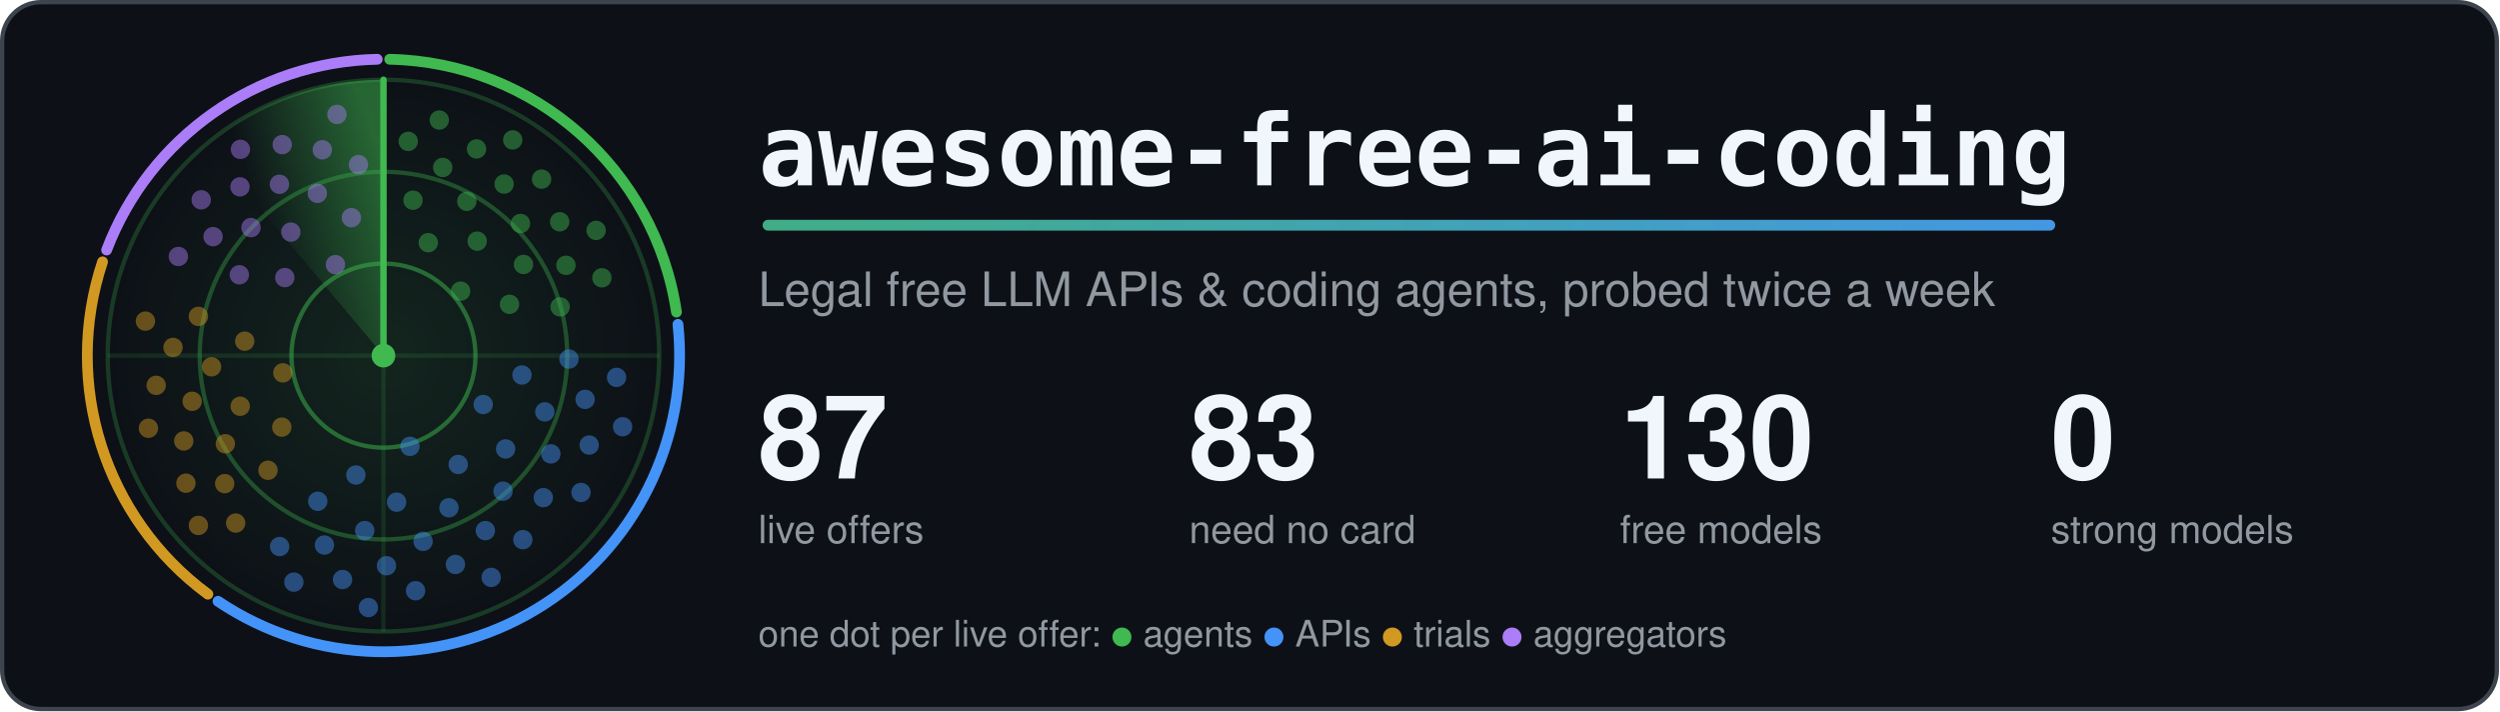
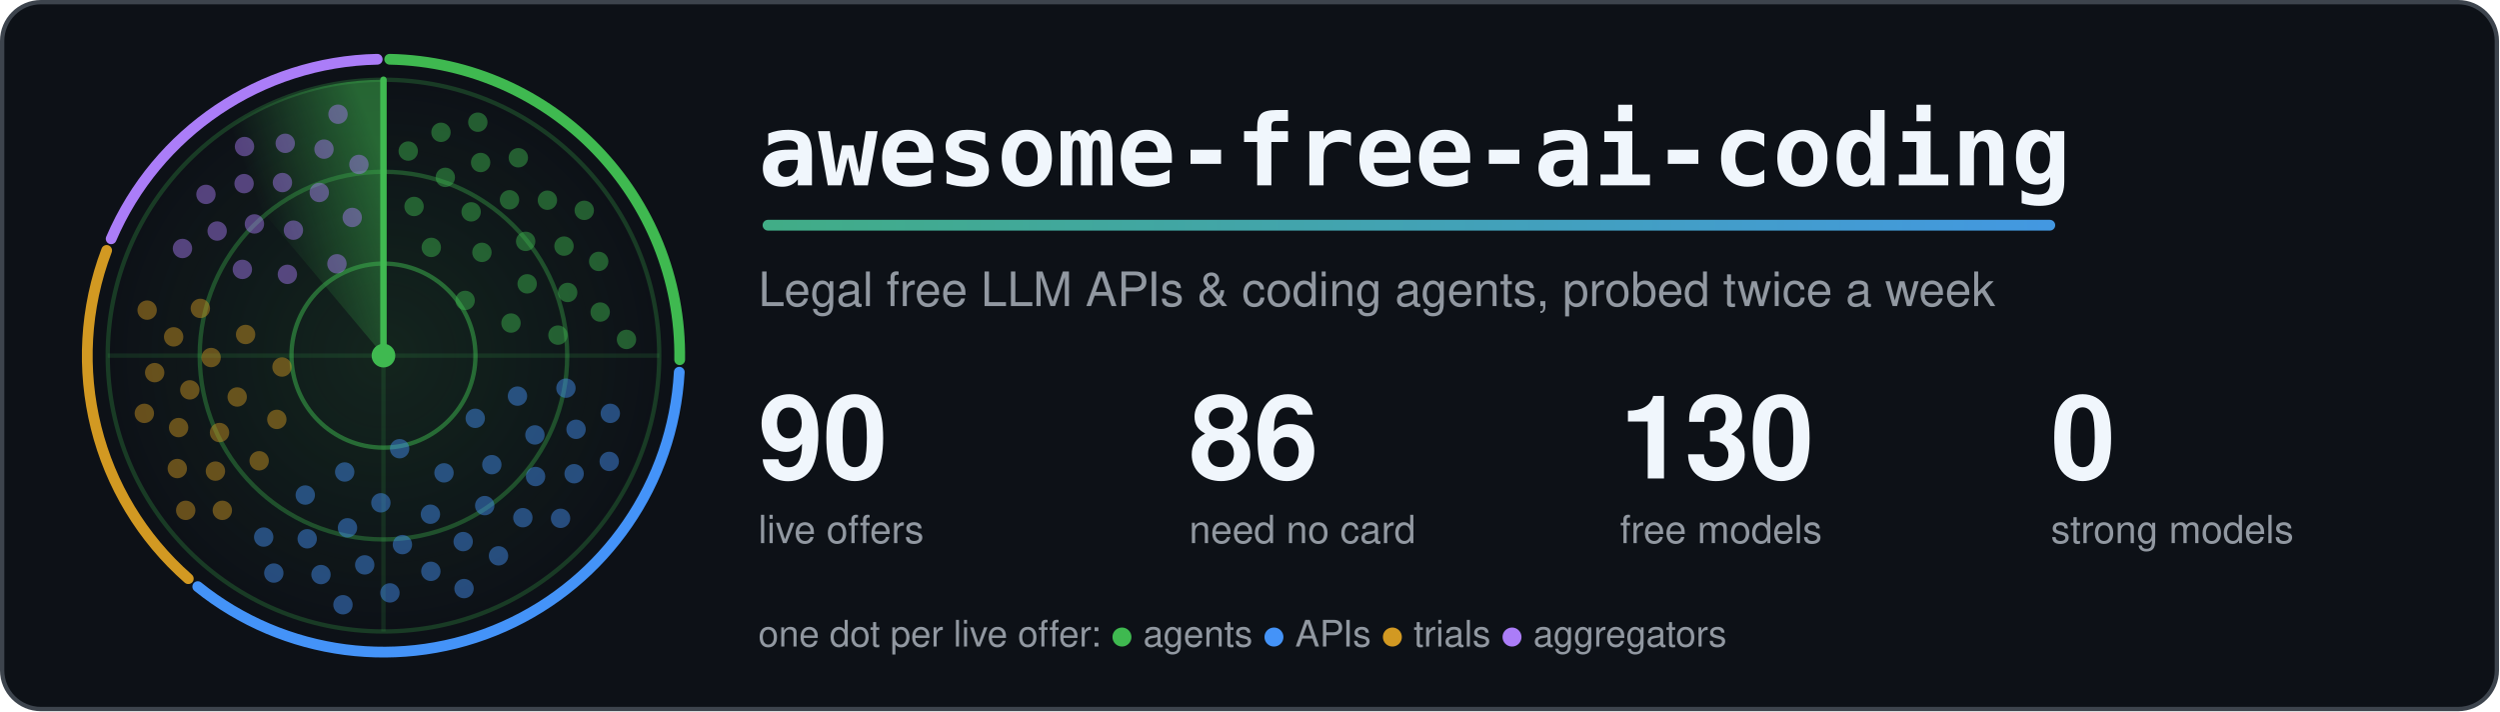
<svg xmlns="http://www.w3.org/2000/svg" width="1160" height="330" viewBox="0 0 1160 330" role="img" aria-labelledby="title">
  <style>.card{fill:#0d1117;stroke:#3d444d}.t{fill:#f0f6fc}.m{fill:#9198a1}.ring{stroke:#3fb950}.hub{fill:#3fb950}.beam{stroke:#3fb950}.s0,.s1,.g0,.g1{stop-color:#3fb950}.a0{stop-color:#3fb950}.a1{stop-color:#4493f8}.dot.agents,.key.agents{fill:#3fb950}.rim.agents{stroke:#3fb950}.dot.apis,.key.apis{fill:#4493f8}.rim.apis{stroke:#4493f8}.dot.trials,.key.trials{fill:#d29922}.rim.trials{stroke:#d29922}.dot.aggregators,.key.aggregators{fill:#ab7df8}.rim.aggregators{stroke:#ab7df8}.rim{fill:none}.s0{stop-opacity:.5}.s1,.g1{stop-opacity:0}.g0{stop-opacity:.12}.dot{opacity:.45;animation:ping 6s linear infinite}@keyframes ping{0%,4%{opacity:1}55%,100%{opacity:.45}}.turning{animation:turn 6s linear infinite}@keyframes turn{to{transform:rotate(360deg)}}@media (prefers-reduced-motion: reduce) {.dot { animation: none; opacity: 1 } .turning { animation: none }}</style>
  <defs>
    <linearGradient id="accent" gradientUnits="userSpaceOnUse" x1="0" y1="0" x2="1100" y2="0">
      <stop class="a0" offset="0" />
      <stop class="a1" offset="1" />
    </linearGradient>
  </defs>
  <rect class="card" x="1" y="1" width="1158" height="328" rx="18" stroke-width="2" />
  <defs>
    <radialGradient id="glow">
      <stop class="g0" offset="0" />
      <stop class="g1" offset="1" />
    </radialGradient>
  </defs>
  <circle cx="178.0" cy="165.0" r="128.0" fill="url(#glow)" />
  <circle class="ring" cx="178.0" cy="165.0" r="42.7" fill="none" stroke-width="2" stroke-opacity=".5" />
  <circle class="ring" cx="178.0" cy="165.0" r="85.3" fill="none" stroke-width="2" stroke-opacity=".35" />
  <circle class="ring" cx="178.0" cy="165.0" r="128.0" fill="none" stroke-width="2" stroke-opacity=".25" />
  <path class="ring" d="M50.0 165.0H306.0M178.0 37.0V293.0" stroke-width="2" stroke-opacity=".15" />
-   <path class="rim agents" d="M180.9 27.5A137.5 137.5 0 0 1 314.0 144.8" stroke-width="5" stroke-linecap="round" />
-   <path class="rim apis" d="M314.7 150.5A137.5 137.5 0 0 1 101.2 279.0" stroke-width="5" stroke-linecap="round" />
-   <path class="rim trials" d="M96.5 275.7A137.5 137.5 0 0 1 47.6 121.5" stroke-width="5" stroke-linecap="round" />
-   <path class="rim aggregators" d="M49.5 116.0A137.5 137.5 0 0 1 175.1 27.5" stroke-width="5" stroke-linecap="round" />
+   <path class="rim agents" d="M180.9 27.5A137.5 137.5 0 0 1 315.5 166.9" stroke-width="5" stroke-linecap="round" />
+   <path class="rim apis" d="M315.3 172.7A137.5 137.5 0 0 1 91.8 272.2" stroke-width="5" stroke-linecap="round" />
+   <path class="rim trials" d="M87.4 268.5A137.5 137.5 0 0 1 49.5 116.2" stroke-width="5" stroke-linecap="round" />
+   <path class="rim aggregators" d="M51.6 110.8A137.5 137.5 0 0 1 175.1 27.5" stroke-width="5" stroke-linecap="round" />
  <defs>
    <linearGradient id="sweep" gradientUnits="userSpaceOnUse" x1="178.0" y1="75.4" x2="120.4" y2="96.4">
      <stop class="s0" offset="0" />
      <stop class="s1" offset="1" />
    </linearGradient>
  </defs>
  <g class="turning" style="transform-origin:178.0px 165.0px">
    <path fill="url(#sweep)" d="M178.0 165.0L95.7 66.9A128.0 128.0 0 0 1 178.0 37.0Z" />
    <line class="beam" x1="178.0" y1="165.0" x2="178.0" y2="37.0" stroke-width="3" stroke-linecap="round" />
  </g>
-   <circle class="dot agents" cx="213.8" cy="135.1" r="4.5" style="animation-delay:0.84s" />
-   <circle class="dot agents" cx="198.8" cy="112.6" r="4.5" style="animation-delay:0.36s" />
-   <circle class="dot agents" cx="236.5" cy="141.2" r="4.5" style="animation-delay:1.13s" />
-   <circle class="dot agents" cx="221.5" cy="111.9" r="4.5" style="animation-delay:0.65s" />
-   <circle class="dot agents" cx="191.7" cy="92.9" r="4.5" style="animation-delay:0.18s" />
-   <circle class="dot agents" cx="243.0" cy="122.7" r="4.5" style="animation-delay:0.95s" />
-   <circle class="dot agents" cx="216.7" cy="93.4" r="4.5" style="animation-delay:0.47s" />
-   <circle class="dot agents" cx="260.0" cy="142.4" r="4.5" style="animation-delay:1.24s" />
-   <circle class="dot agents" cx="241.6" cy="103.7" r="4.5" style="animation-delay:0.77s" />
-   <circle class="dot agents" cx="205.5" cy="77.7" r="4.5" style="animation-delay:0.29s" />
-   <circle class="dot agents" cx="262.7" cy="123.1" r="4.5" style="animation-delay:1.06s" />
-   <circle class="dot agents" cx="234.0" cy="85.4" r="4.5" style="animation-delay:0.59s" />
-   <circle class="dot agents" cx="189.5" cy="65.6" r="4.5" style="animation-delay:0.11s" />
-   <circle class="dot agents" cx="259.8" cy="102.9" r="4.5" style="animation-delay:0.88s" />
-   <circle class="dot agents" cx="221.2" cy="69.1" r="4.5" style="animation-delay:0.40s" />
-   <circle class="dot agents" cx="279.4" cy="128.9" r="4.5" style="animation-delay:1.17s" />
-   <circle class="dot agents" cx="251.4" cy="83.1" r="4.5" style="animation-delay:0.70s" />
-   <circle class="dot agents" cx="203.9" cy="55.7" r="4.5" style="animation-delay:0.22s" />
-   <circle class="dot agents" cx="276.7" cy="106.9" r="4.5" style="animation-delay:0.99s" />
-   <circle class="dot agents" cx="238.0" cy="64.9" r="4.5" style="animation-delay:0.52s" />
-   <circle class="dot apis" cx="190.3" cy="207.1" r="4.5" style="animation-delay:2.73s" />
-   <circle class="dot apis" cx="224.3" cy="187.7" r="4.5" style="animation-delay:1.94s" />
-   <circle class="dot apis" cx="165.2" cy="220.4" r="4.5" style="animation-delay:3.22s" />
-   <circle class="dot apis" cx="212.7" cy="215.5" r="4.5" style="animation-delay:2.42s" />
-   <circle class="dot apis" cx="242.3" cy="174.0" r="4.5" style="animation-delay:1.63s" />
-   <circle class="dot apis" cx="184.1" cy="233.0" r="4.5" style="animation-delay:2.91s" />
-   <circle class="dot apis" cx="234.7" cy="208.3" r="4.5" style="animation-delay:2.12s" />
-   <circle class="dot apis" cx="147.5" cy="232.6" r="4.5" style="animation-delay:3.40s" />
-   <circle class="dot apis" cx="208.4" cy="235.6" r="4.5" style="animation-delay:2.61s" />
-   <circle class="dot apis" cx="252.9" cy="191.1" r="4.5" style="animation-delay:1.82s" />
-   <circle class="dot apis" cx="169.3" cy="246.2" r="4.5" style="animation-delay:3.10s" />
-   <circle class="dot apis" cx="233.5" cy="227.9" r="4.5" style="animation-delay:2.31s" />
-   <circle class="dot apis" cx="264.1" cy="166.6" r="4.5" style="animation-delay:1.52s" />
-   <circle class="dot apis" cx="196.4" cy="251.2" r="4.5" style="animation-delay:2.80s" />
-   <circle class="dot apis" cx="255.7" cy="210.6" r="4.5" style="animation-delay:2.01s" />
-   <circle class="dot apis" cx="150.6" cy="252.9" r="4.5" style="animation-delay:3.29s" />
-   <circle class="dot apis" cx="225.3" cy="246.2" r="4.5" style="animation-delay:2.50s" />
-   <circle class="dot apis" cx="271.6" cy="185.3" r="4.5" style="animation-delay:1.70s" />
-   <circle class="dot apis" cx="179.4" cy="262.5" r="4.5" style="animation-delay:2.99s" />
-   <circle class="dot apis" cx="252.2" cy="230.9" r="4.5" style="animation-delay:2.19s" />
-   <circle class="dot apis" cx="129.8" cy="253.6" r="4.5" style="animation-delay:3.48s" />
-   <circle class="dot apis" cx="211.4" cy="261.9" r="4.5" style="animation-delay:2.68s" />
-   <circle class="dot apis" cx="273.5" cy="206.5" r="4.5" style="animation-delay:1.89s" />
-   <circle class="dot apis" cx="159.0" cy="268.9" r="4.5" style="animation-delay:3.17s" />
-   <circle class="dot apis" cx="242.7" cy="250.4" r="4.5" style="animation-delay:2.38s" />
-   <circle class="dot apis" cx="286.2" cy="175.1" r="4.5" style="animation-delay:1.59s" />
-   <circle class="dot apis" cx="192.9" cy="274.1" r="4.5" style="animation-delay:2.87s" />
-   <circle class="dot apis" cx="269.7" cy="228.5" r="4.5" style="animation-delay:2.08s" />
-   <circle class="dot apis" cx="136.4" cy="270.1" r="4.5" style="animation-delay:3.36s" />
-   <circle class="dot apis" cx="228.0" cy="267.9" r="4.5" style="animation-delay:2.57s" />
-   <circle class="dot apis" cx="289.0" cy="198.0" r="4.5" style="animation-delay:1.78s" />
-   <circle class="dot apis" cx="171.0" cy="281.9" r="4.5" style="animation-delay:3.06s" />
-   <circle class="dot trials" cx="131.3" cy="173.0" r="4.5" style="animation-delay:4.34s" />
-   <circle class="dot trials" cx="130.8" cy="198.2" r="4.5" style="animation-delay:3.91s" />
-   <circle class="dot trials" cx="113.6" cy="158.3" r="4.5" style="animation-delay:4.60s" />
-   <circle class="dot trials" cx="111.5" cy="188.5" r="4.5" style="animation-delay:4.18s" />
-   <circle class="dot trials" cx="124.4" cy="218.2" r="4.5" style="animation-delay:3.75s" />
-   <circle class="dot trials" cx="98.2" cy="170.2" r="4.5" style="animation-delay:4.44s" />
-   <circle class="dot trials" cx="104.6" cy="205.9" r="4.5" style="animation-delay:4.01s" />
-   <circle class="dot trials" cx="92.1" cy="146.8" r="4.5" style="animation-delay:4.70s" />
-   <circle class="dot trials" cx="89.2" cy="186.2" r="4.5" style="animation-delay:4.28s" />
-   <circle class="dot trials" cx="104.3" cy="224.4" r="4.5" style="animation-delay:3.85s" />
-   <circle class="dot trials" cx="80.3" cy="161.2" r="4.5" style="animation-delay:4.54s" />
-   <circle class="dot trials" cx="85.3" cy="204.6" r="4.5" style="animation-delay:4.11s" />
-   <circle class="dot trials" cx="109.4" cy="242.7" r="4.5" style="animation-delay:3.69s" />
-   <circle class="dot trials" cx="72.5" cy="178.8" r="4.5" style="animation-delay:4.38s" />
-   <circle class="dot trials" cx="86.3" cy="224.2" r="4.5" style="animation-delay:3.95s" />
-   <circle class="dot trials" cx="67.5" cy="149.0" r="4.5" style="animation-delay:4.64s" />
-   <circle class="dot trials" cx="68.9" cy="198.7" r="4.5" style="animation-delay:4.21s" />
-   <circle class="dot trials" cx="92.1" cy="243.8" r="4.5" style="animation-delay:3.79s" />
-   <circle class="dot aggregators" cx="155.7" cy="122.8" r="4.5" style="animation-delay:5.54s" />
-   <circle class="dot aggregators" cx="132.2" cy="128.8" r="4.5" style="animation-delay:5.14s" />
-   <circle class="dot aggregators" cx="163.1" cy="101.0" r="4.5" style="animation-delay:5.78s" />
-   <circle class="dot aggregators" cx="135.0" cy="107.7" r="4.5" style="animation-delay:5.38s" />
-   <circle class="dot aggregators" cx="111.1" cy="127.5" r="4.5" style="animation-delay:4.99s" />
-   <circle class="dot aggregators" cx="147.3" cy="89.7" r="4.5" style="animation-delay:5.63s" />
-   <circle class="dot aggregators" cx="116.5" cy="105.6" r="4.5" style="animation-delay:5.23s" />
-   <circle class="dot aggregators" cx="166.4" cy="76.4" r="4.5" style="animation-delay:5.88s" />
-   <circle class="dot aggregators" cx="129.7" cy="85.5" r="4.5" style="animation-delay:5.48s" />
-   <circle class="dot aggregators" cx="98.9" cy="109.8" r="4.5" style="animation-delay:5.08s" />
-   <circle class="dot aggregators" cx="149.6" cy="69.5" r="4.5" style="animation-delay:5.72s" />
-   <circle class="dot aggregators" cx="111.4" cy="86.7" r="4.5" style="animation-delay:5.33s" />
-   <circle class="dot aggregators" cx="82.8" cy="119.0" r="4.5" style="animation-delay:4.93s" />
-   <circle class="dot aggregators" cx="131.0" cy="67.1" r="4.5" style="animation-delay:5.57s" />
-   <circle class="dot aggregators" cx="93.4" cy="92.7" r="4.5" style="animation-delay:5.18s" />
-   <circle class="dot aggregators" cx="156.4" cy="53.1" r="4.5" style="animation-delay:5.82s" />
-   <circle class="dot aggregators" cx="111.6" cy="69.3" r="4.5" style="animation-delay:5.42s" />
+   <circle class="dot agents" cx="215.9" cy="139.4" r="4.5" style="animation-delay:0.93s" />
+   <circle class="dot agents" cx="200.2" cy="114.8" r="4.5" style="animation-delay:0.40s" />
+   <circle class="dot agents" cx="237.2" cy="149.9" r="4.5" style="animation-delay:1.26s" />
+   <circle class="dot agents" cx="223.7" cy="117.1" r="4.5" style="animation-delay:0.73s" />
+   <circle class="dot agents" cx="192.2" cy="95.8" r="4.5" style="animation-delay:0.19s" />
+   <circle class="dot agents" cx="244.7" cy="131.7" r="4.5" style="animation-delay:1.06s" />
+   <circle class="dot agents" cx="218.7" cy="98.3" r="4.5" style="animation-delay:0.52s" />
+   <circle class="dot agents" cx="259.0" cy="155.5" r="4.5" style="animation-delay:1.39s" />
+   <circle class="dot agents" cx="244.0" cy="112.0" r="4.5" style="animation-delay:0.85s" />
+   <circle class="dot agents" cx="206.7" cy="82.3" r="4.5" style="animation-delay:0.32s" />
+   <circle class="dot agents" cx="263.5" cy="135.7" r="4.5" style="animation-delay:1.18s" />
+   <circle class="dot agents" cx="236.5" cy="92.7" r="4.5" style="animation-delay:0.65s" />
+   <circle class="dot agents" cx="189.5" cy="70.1" r="4.5" style="animation-delay:0.11s" />
+   <circle class="dot agents" cx="261.8" cy="114.2" r="4.5" style="animation-delay:0.98s" />
+   <circle class="dot agents" cx="223.1" cy="75.4" r="4.5" style="animation-delay:0.45s" />
+   <circle class="dot agents" cx="278.6" cy="144.8" r="4.5" style="animation-delay:1.31s" />
+   <circle class="dot agents" cx="254.1" cy="92.9" r="4.5" style="animation-delay:0.78s" />
+   <circle class="dot agents" cx="204.7" cy="61.4" r="4.5" style="animation-delay:0.24s" />
+   <circle class="dot agents" cx="277.9" cy="121.3" r="4.5" style="animation-delay:1.11s" />
+   <circle class="dot agents" cx="240.6" cy="73.2" r="4.5" style="animation-delay:0.57s" />
+   <circle class="dot agents" cx="290.8" cy="157.5" r="4.5" style="animation-delay:1.44s" />
+   <circle class="dot agents" cx="271.2" cy="97.6" r="4.5" style="animation-delay:0.90s" />
+   <circle class="dot agents" cx="221.8" cy="56.7" r="4.5" style="animation-delay:0.37s" />
+   <circle class="dot apis" cx="185.5" cy="208.2" r="4.5" style="animation-delay:2.84s" />
+   <circle class="dot apis" cx="220.6" cy="194.1" r="4.5" style="animation-delay:2.07s" />
+   <circle class="dot apis" cx="160.0" cy="219.0" r="4.5" style="animation-delay:3.31s" />
+   <circle class="dot apis" cx="206.1" cy="219.4" r="4.5" style="animation-delay:2.54s" />
+   <circle class="dot apis" cx="240.2" cy="183.8" r="4.5" style="animation-delay:1.78s" />
+   <circle class="dot apis" cx="176.8" cy="233.3" r="4.5" style="animation-delay:3.02s" />
+   <circle class="dot apis" cx="228.3" cy="215.6" r="4.5" style="animation-delay:2.25s" />
+   <circle class="dot apis" cx="141.7" cy="229.7" r="4.5" style="animation-delay:3.49s" />
+   <circle class="dot apis" cx="199.8" cy="238.6" r="4.5" style="animation-delay:2.72s" />
+   <circle class="dot apis" cx="248.3" cy="201.8" r="4.5" style="animation-delay:1.96s" />
+   <circle class="dot apis" cx="161.3" cy="244.9" r="4.5" style="animation-delay:3.20s" />
+   <circle class="dot apis" cx="225.0" cy="234.6" r="4.5" style="animation-delay:2.43s" />
+   <circle class="dot apis" cx="262.7" cy="180.1" r="4.5" style="animation-delay:1.67s" />
+   <circle class="dot apis" cx="186.8" cy="252.7" r="4.5" style="animation-delay:2.90s" />
+   <circle class="dot apis" cx="248.6" cy="221.1" r="4.5" style="animation-delay:2.14s" />
+   <circle class="dot apis" cx="142.6" cy="250.0" r="4.5" style="animation-delay:3.38s" />
+   <circle class="dot apis" cx="215.0" cy="251.3" r="4.5" style="animation-delay:2.61s" />
+   <circle class="dot apis" cx="267.4" cy="199.2" r="4.5" style="animation-delay:1.85s" />
+   <circle class="dot apis" cx="169.3" cy="262.1" r="4.5" style="animation-delay:3.09s" />
+   <circle class="dot apis" cx="242.7" cy="240.2" r="4.5" style="animation-delay:2.32s" />
+   <circle class="dot apis" cx="122.4" cy="249.2" r="4.5" style="animation-delay:3.56s" />
+   <circle class="dot apis" cx="200.0" cy="265.1" r="4.5" style="animation-delay:2.79s" />
+   <circle class="dot apis" cx="266.5" cy="219.8" r="4.5" style="animation-delay:2.03s" />
+   <circle class="dot apis" cx="149.0" cy="266.6" r="4.5" style="animation-delay:3.27s" />
+   <circle class="dot apis" cx="231.4" cy="257.9" r="4.5" style="animation-delay:2.50s" />
+   <circle class="dot apis" cx="283.3" cy="191.8" r="4.5" style="animation-delay:1.74s" />
+   <circle class="dot apis" cx="181.0" cy="275.1" r="4.5" style="animation-delay:2.97s" />
+   <circle class="dot apis" cx="260.2" cy="240.5" r="4.5" style="animation-delay:2.21s" />
+   <circle class="dot apis" cx="127.1" cy="265.9" r="4.5" style="animation-delay:3.45s" />
+   <circle class="dot apis" cx="215.4" cy="273.1" r="4.5" style="animation-delay:2.68s" />
+   <circle class="dot apis" cx="282.8" cy="214.1" r="4.5" style="animation-delay:1.92s" />
+   <circle class="dot apis" cx="159.2" cy="280.6" r="4.5" style="animation-delay:3.15s" />
+   <circle class="dot trials" cx="130.9" cy="170.3" r="4.5" style="animation-delay:4.39s" />
+   <circle class="dot trials" cx="128.5" cy="194.6" r="4.5" style="animation-delay:3.99s" />
+   <circle class="dot trials" cx="114.0" cy="155.2" r="4.5" style="animation-delay:4.64s" />
+   <circle class="dot trials" cx="110.1" cy="184.2" r="4.5" style="animation-delay:4.24s" />
+   <circle class="dot trials" cx="120.3" cy="213.8" r="4.5" style="animation-delay:3.83s" />
+   <circle class="dot trials" cx="98.0" cy="165.9" r="4.5" style="animation-delay:4.49s" />
+   <circle class="dot trials" cx="101.9" cy="200.7" r="4.5" style="animation-delay:4.08s" />
+   <circle class="dot trials" cx="93.0" cy="143.1" r="4.5" style="animation-delay:4.74s" />
+   <circle class="dot trials" cx="88.1" cy="180.9" r="4.5" style="animation-delay:4.33s" />
+   <circle class="dot trials" cx="100.0" cy="218.6" r="4.5" style="animation-delay:3.93s" />
+   <circle class="dot trials" cx="80.6" cy="156.3" r="4.5" style="animation-delay:4.58s" />
+   <circle class="dot trials" cx="82.9" cy="198.4" r="4.5" style="animation-delay:4.18s" />
+   <circle class="dot trials" cx="103.2" cy="236.8" r="4.5" style="animation-delay:3.77s" />
+   <circle class="dot trials" cx="71.8" cy="172.9" r="4.5" style="animation-delay:4.43s" />
+   <circle class="dot trials" cx="82.3" cy="217.4" r="4.5" style="animation-delay:4.02s" />
+   <circle class="dot trials" cx="68.3" cy="143.9" r="4.5" style="animation-delay:4.68s" />
+   <circle class="dot trials" cx="67.0" cy="191.8" r="4.5" style="animation-delay:4.27s" />
+   <circle class="dot trials" cx="86.2" cy="236.8" r="4.5" style="animation-delay:3.87s" />
+   <circle class="dot aggregators" cx="156.4" cy="122.4" r="4.5" style="animation-delay:5.55s" />
+   <circle class="dot aggregators" cx="133.4" cy="127.3" r="4.5" style="animation-delay:5.17s" />
+   <circle class="dot aggregators" cx="163.5" cy="100.9" r="4.5" style="animation-delay:5.79s" />
+   <circle class="dot aggregators" cx="136.2" cy="106.8" r="4.5" style="animation-delay:5.41s" />
+   <circle class="dot aggregators" cx="112.5" cy="125.0" r="4.5" style="animation-delay:5.02s" />
+   <circle class="dot aggregators" cx="148.2" cy="89.3" r="4.5" style="animation-delay:5.64s" />
+   <circle class="dot aggregators" cx="118.1" cy="103.9" r="4.5" style="animation-delay:5.26s" />
+   <circle class="dot aggregators" cx="166.6" cy="76.3" r="4.5" style="animation-delay:5.88s" />
+   <circle class="dot aggregators" cx="131.1" cy="84.7" r="4.5" style="animation-delay:5.50s" />
+   <circle class="dot aggregators" cx="100.8" cy="107.2" r="4.5" style="animation-delay:5.11s" />
+   <circle class="dot aggregators" cx="150.4" cy="69.2" r="4.5" style="animation-delay:5.73s" />
+   <circle class="dot aggregators" cx="113.3" cy="85.2" r="4.5" style="animation-delay:5.35s" />
+   <circle class="dot aggregators" cx="84.7" cy="115.3" r="4.5" style="animation-delay:4.97s" />
+   <circle class="dot aggregators" cx="132.4" cy="66.5" r="4.5" style="animation-delay:5.59s" />
+   <circle class="dot aggregators" cx="95.6" cy="90.2" r="4.5" style="animation-delay:5.20s" />
+   <circle class="dot aggregators" cx="156.9" cy="53.0" r="4.5" style="animation-delay:5.82s" />
+   <circle class="dot aggregators" cx="113.5" cy="68.0" r="4.5" style="animation-delay:5.44s" />
  <circle class="hub" cx="178.0" cy="165.0" r="5.5" />
  <text class="t" x="352" y="86" font-family="ui-monospace, SFMono-Regular, Menlo, Consolas, monospace" font-size="46" font-weight="700">awesome-free-ai-coding</text>
  <rect x="354" y="102" width="600" height="5" rx="2.5" fill="url(#accent)" />
  <text class="m" x="352" y="142" font-family="-apple-system, BlinkMacSystemFont, 'Segoe UI', Helvetica, Arial, sans-serif" font-size="22">Legal free LLM APIs &amp; coding agents, probed twice a week</text>
-   <text class="t" x="352" y="222" font-family="-apple-system, BlinkMacSystemFont, 'Segoe UI', Helvetica, Arial, sans-serif" font-size="54" font-weight="700">87</text>
+   <text class="t" x="352" y="222" font-family="-apple-system, BlinkMacSystemFont, 'Segoe UI', Helvetica, Arial, sans-serif" font-size="54" font-weight="700">90</text>
  <text class="m" x="352" y="252" font-family="-apple-system, BlinkMacSystemFont, 'Segoe UI', Helvetica, Arial, sans-serif" font-size="18">live offers</text>
-   <text class="t" x="552" y="222" font-family="-apple-system, BlinkMacSystemFont, 'Segoe UI', Helvetica, Arial, sans-serif" font-size="54" font-weight="700">83</text>
+   <text class="t" x="552" y="222" font-family="-apple-system, BlinkMacSystemFont, 'Segoe UI', Helvetica, Arial, sans-serif" font-size="54" font-weight="700">86</text>
  <text class="m" x="552" y="252" font-family="-apple-system, BlinkMacSystemFont, 'Segoe UI', Helvetica, Arial, sans-serif" font-size="18">need no card</text>
  <text class="t" x="752" y="222" font-family="-apple-system, BlinkMacSystemFont, 'Segoe UI', Helvetica, Arial, sans-serif" font-size="54" font-weight="700">130</text>
  <text class="m" x="752" y="252" font-family="-apple-system, BlinkMacSystemFont, 'Segoe UI', Helvetica, Arial, sans-serif" font-size="18">free models</text>
  <text class="t" x="952" y="222" font-family="-apple-system, BlinkMacSystemFont, 'Segoe UI', Helvetica, Arial, sans-serif" font-size="54" font-weight="700">0</text>
  <text class="m" x="952" y="252" font-family="-apple-system, BlinkMacSystemFont, 'Segoe UI', Helvetica, Arial, sans-serif" font-size="18">strong models</text>
  <text class="m" x="352" y="300" font-family="-apple-system, BlinkMacSystemFont, 'Segoe UI', Helvetica, Arial, sans-serif" font-size="17">one dot per live offer: <tspan class="key agents">●</tspan> agents <tspan class="key apis">●</tspan> APIs <tspan class="key trials">●</tspan> trials <tspan class="key aggregators">●</tspan> aggregators</text>
</svg>
